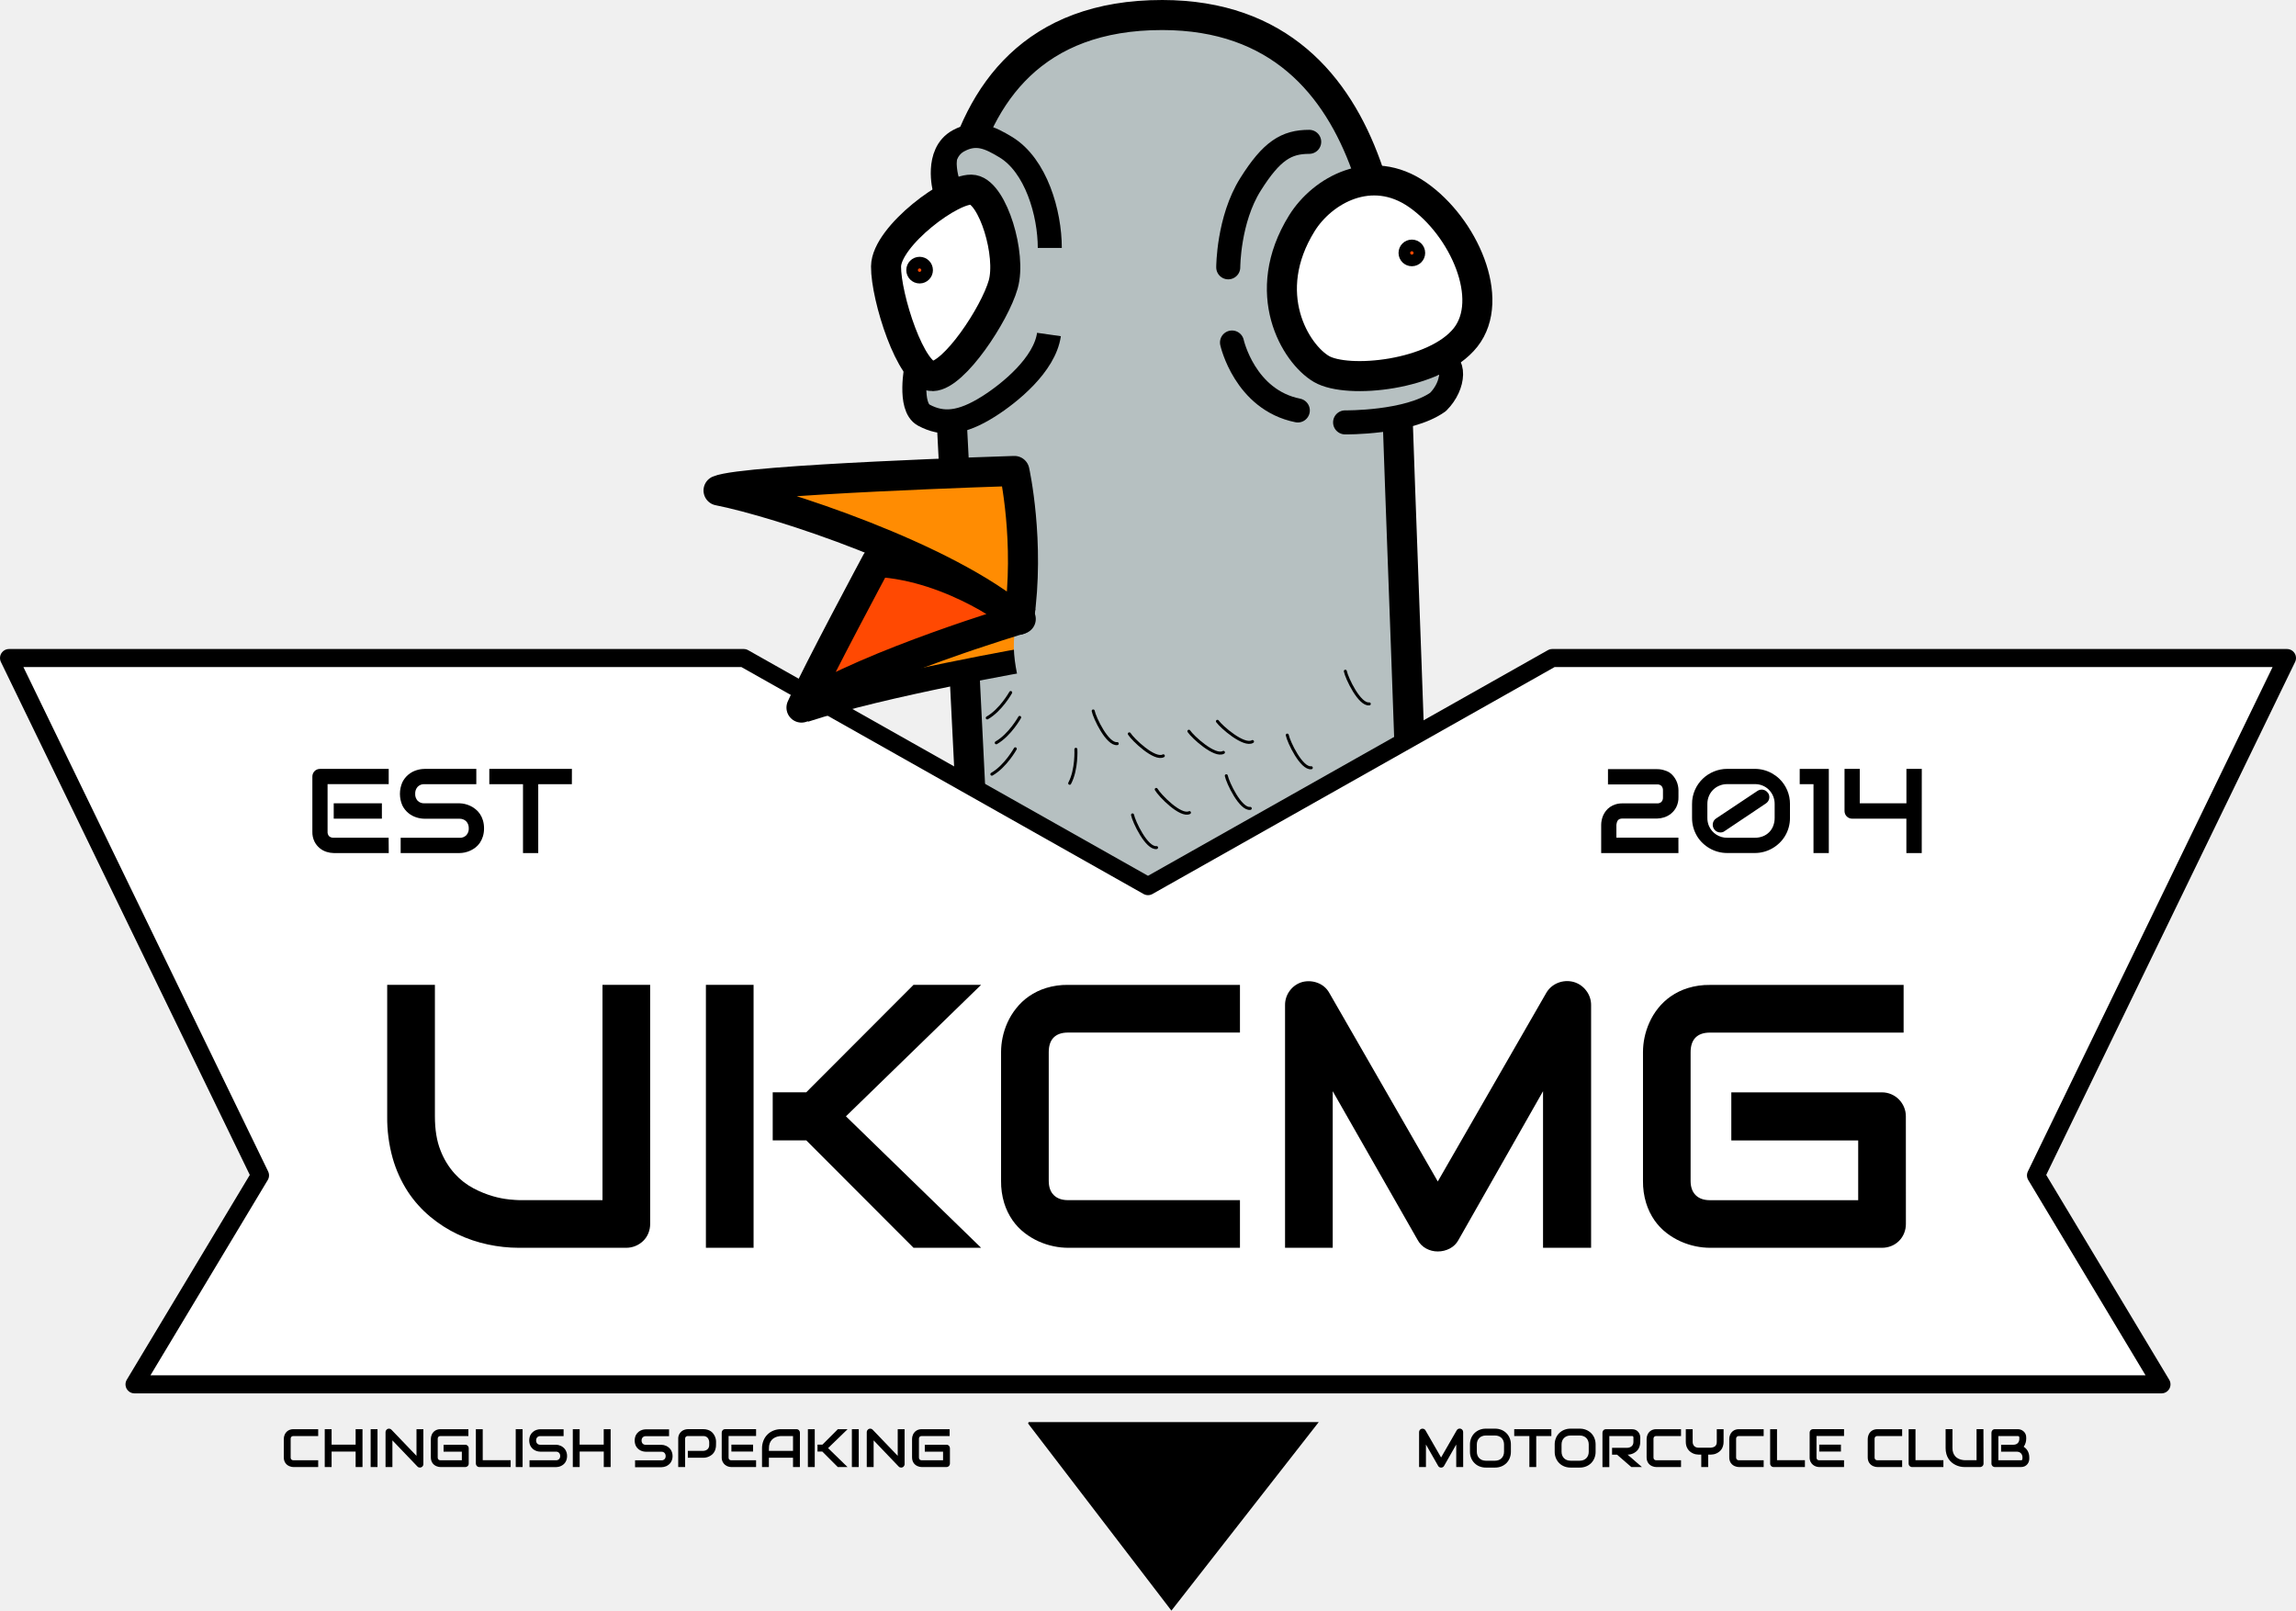
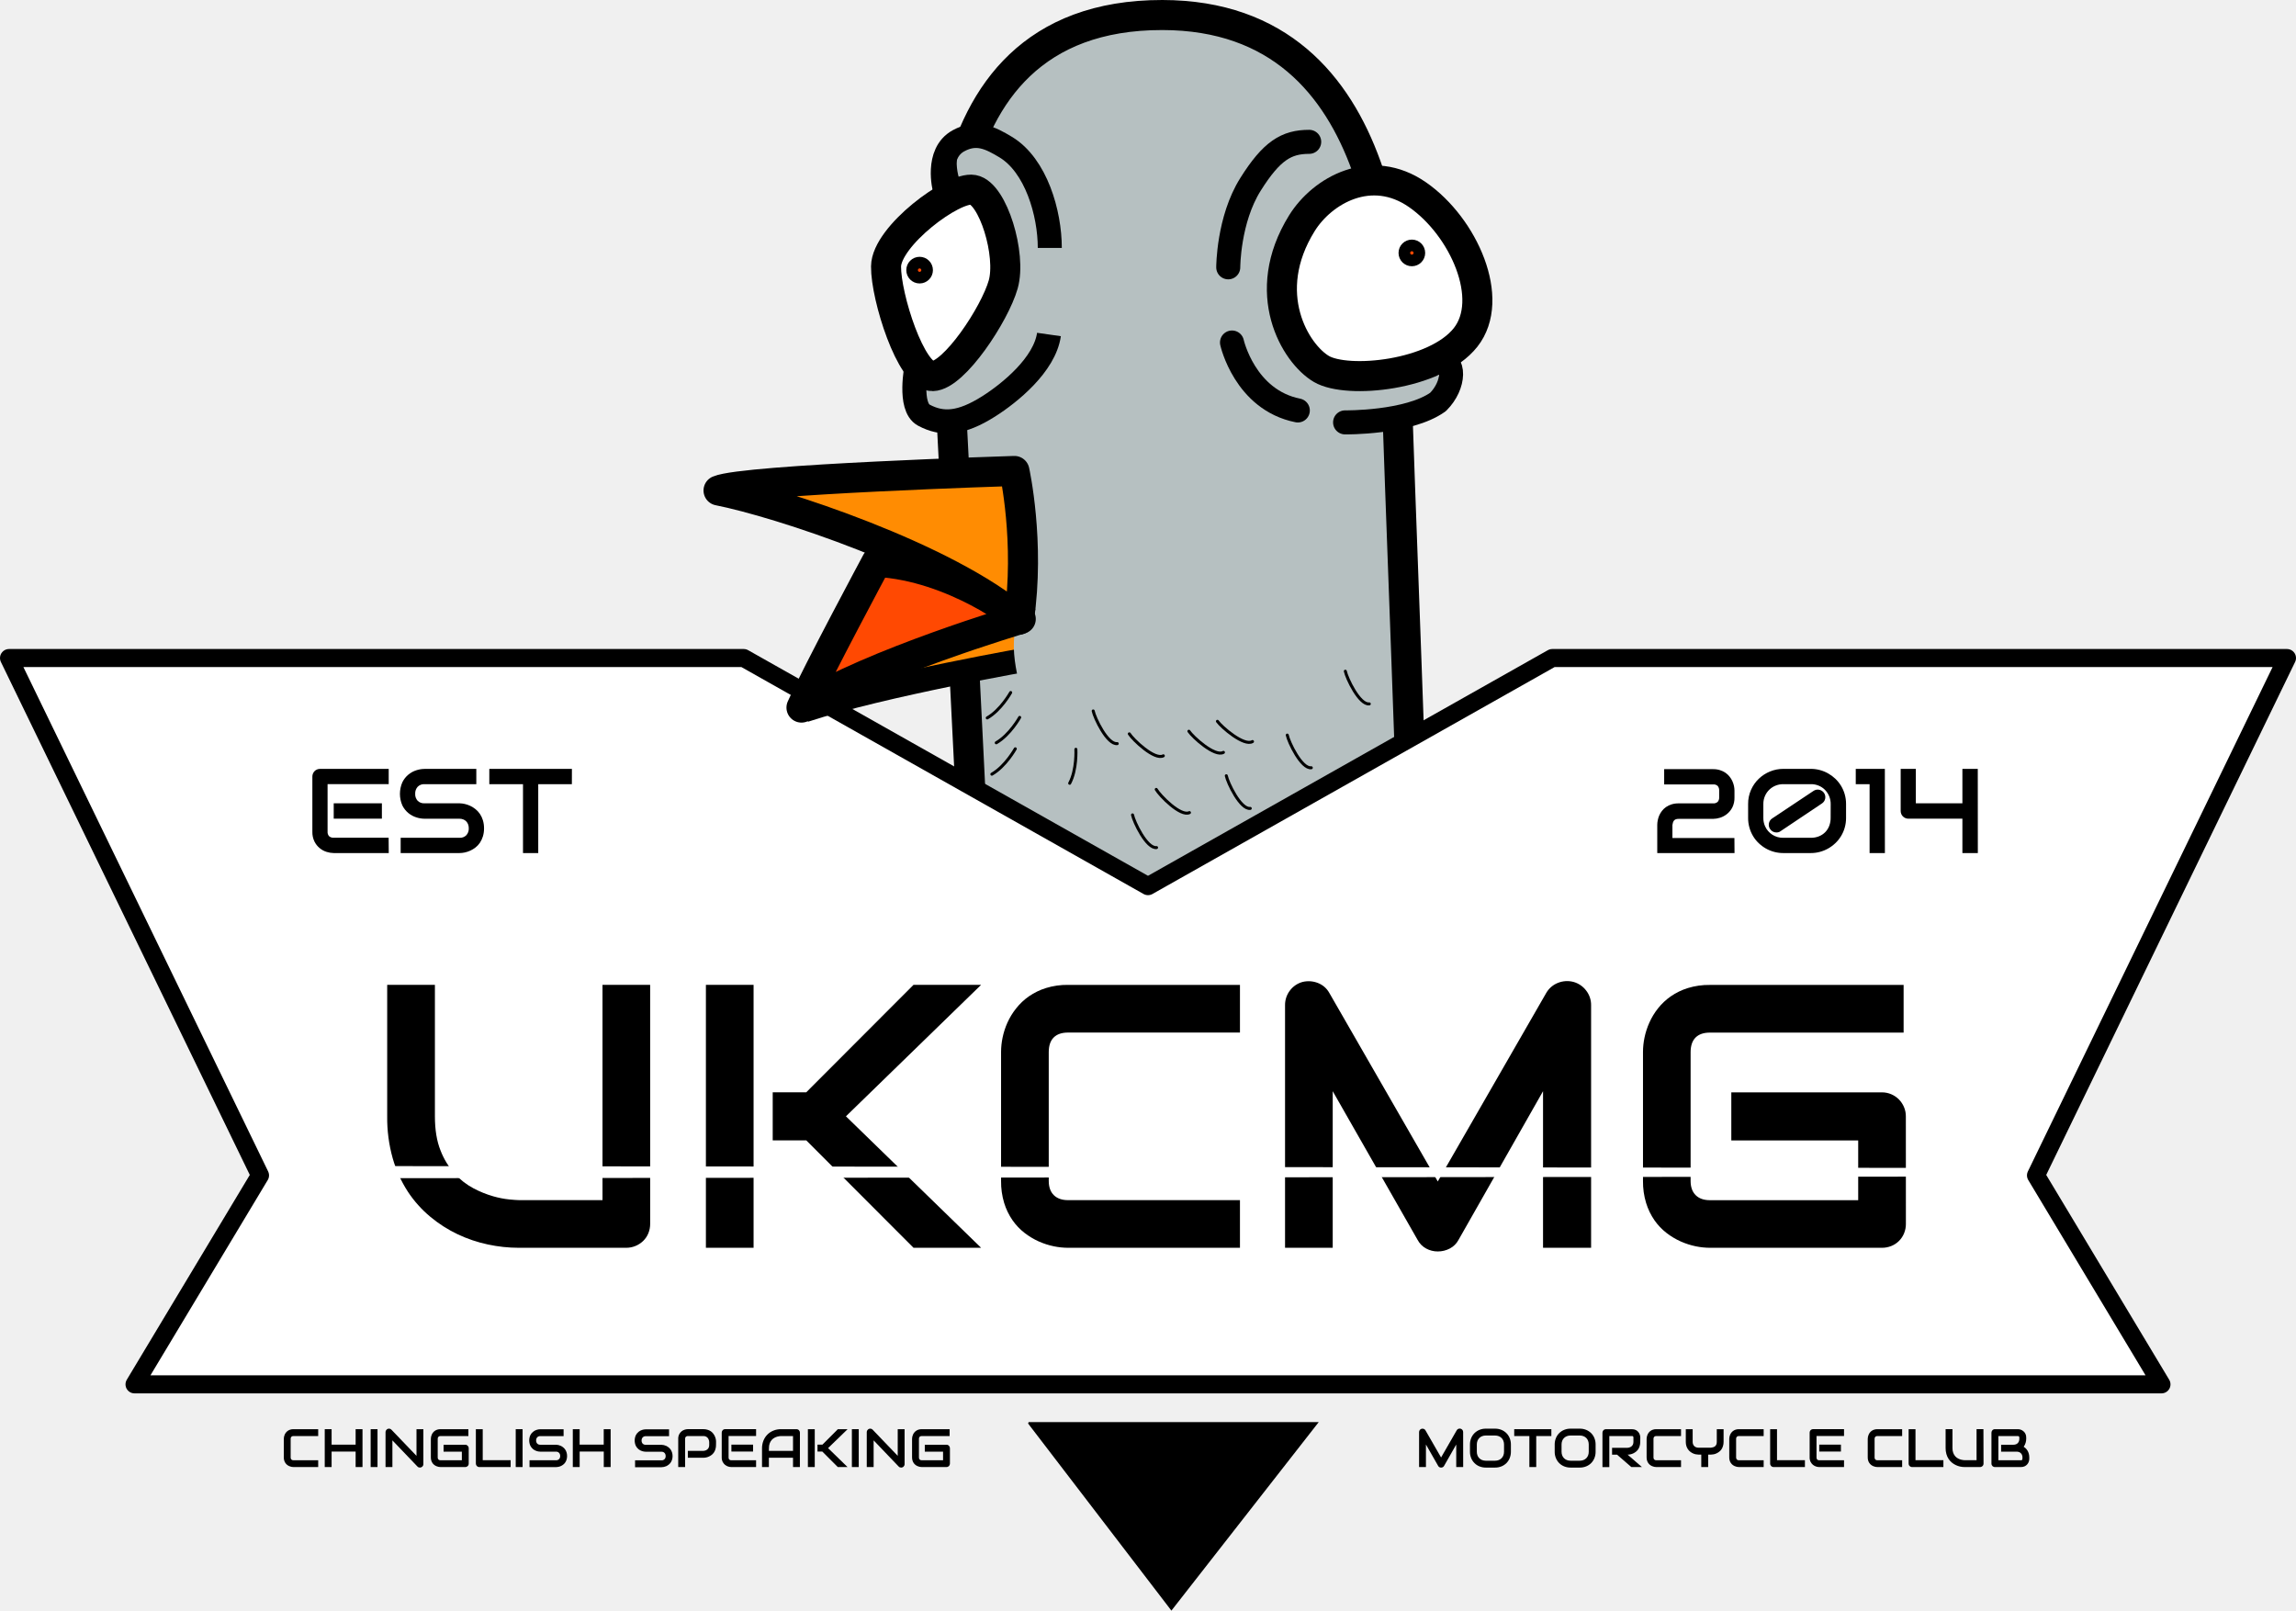
<svg xmlns="http://www.w3.org/2000/svg" viewBox="0 0 1528.67 1072.26">
  <defs>
-     <style>.a,.b,.d,.e,.f,.g,.h,.i,.j,.k,.l,.m{stroke:#000;}.a,.e,.h,.i,.k{stroke-miterlimit:10;}.a,.b,.c,.d,.e,.g,.h,.j,.k,.l,.m{fill-rule:evenodd;}.b,.c{fill:#b6c0c1;}.b,.d,.f,.g,.i,.j,.l,.m{stroke-linecap:round;}.b,.d,.f,.g,.j,.l,.m{stroke-linejoin:round;}.b,.d,.e,.l,.m{stroke-width:20px;}.d,.e,.j{fill:#fff;}.f,.l{fill:#ff4902;}.f{stroke-width:10px;}.g,.h,.i{fill:none;}.g,.h,.k{stroke-width:16px;}.i{stroke-width:2px;}.j{stroke-width:12px;}.k,.m{fill:#ff8c02;}</style>
+     <style>.a,.b,.d,.e,.f,.g,.h,.i,.j,.k,.l,.m{stroke:#000;}.a,.e,.h,.i,.k{stroke-miterlimit:10;}.a,.b,.c,.d,.e,.g,.h,.j,.k,.l,.m{fill-rule:evenodd;}.b,.c{fill:#b6c0c1;}.b,.d,.f,.g,.i,.j,.l,.m{stroke-linecap:round;}.b,.d,.f,.g,.j,.l,.m{stroke-linejoin:round;}.b,.d,.e,.l,.m{stroke-width:20px;}.d,.e,.j,.n{fill:#fff;}.f,.l{fill:#ff4902;}.f{stroke-width:10px;}.g,.h,.i{fill:none;}.g,.h,.k{stroke-width:16px;}.i{stroke-width:2px;}.j{stroke-width:12px;}.k,.m{fill:#ff8c02;}</style>
  </defs>
  <polyline class="a" points="684.8 947.26 876.98 947.26 779.92 1071.44 684.8 947.26" />
  <path d="M1015.29,1958.37H998.8a6.81,6.81,0,0,1-1.36-.15,7.33,7.33,0,0,1-1.44-.47,6.39,6.39,0,0,1-1.36-.82,5.11,5.11,0,0,1-1.15-1.21,5.76,5.76,0,0,1-.8-1.65,7,7,0,0,1-.3-2.12v-12.37a6.82,6.82,0,0,1,.15-1.37,7.29,7.29,0,0,1,.46-1.44,6.44,6.44,0,0,1,.83-1.36,5.82,5.82,0,0,1,1.22-1.15,6,6,0,0,1,1.64-.8,6.94,6.94,0,0,1,2.11-.3h16.49v4.57H998.8a1.86,1.86,0,0,0-1.37.48,1.91,1.91,0,0,0-.47,1.4V1952a1.83,1.83,0,0,0,.48,1.36,1.81,1.81,0,0,0,1.36.49h16.49Z" transform="translate(-803.44 -981.69)" />
  <path d="M1024.22,1943.46h16v-10.3h4.57v25.21h-4.57v-10.3h-16v10.3h-4.57v-25.21h4.57Z" transform="translate(-803.44 -981.69)" />
  <path d="M1054.79,1958.37h-4.57v-25.21h4.57Z" transform="translate(-803.44 -981.69)" />
  <path d="M1085.32,1956.42a2.31,2.31,0,0,1-.18.91,2.46,2.46,0,0,1-.49.73,2.35,2.35,0,0,1-1.63.66,2.37,2.37,0,0,1-.85-.16,1.92,1.92,0,0,1-.77-.51l-16.7-17.44v17.76h-4.57v-23.26a2.2,2.2,0,0,1,.4-1.27,2.47,2.47,0,0,1,1-.86,2.36,2.36,0,0,1,1.34-.13,2.16,2.16,0,0,1,1.17.64l16.7,17.42v-17.75h4.57Z" transform="translate(-803.44 -981.69)" />
  <path d="M1115.51,1956.06a2.32,2.32,0,0,1-.18.92,2.16,2.16,0,0,1-1.21,1.21,2.32,2.32,0,0,1-.92.18h-16.49a6.81,6.81,0,0,1-1.36-.15,7.33,7.33,0,0,1-1.44-.47,6.39,6.39,0,0,1-1.36-.82,5.11,5.11,0,0,1-1.15-1.21,5.76,5.76,0,0,1-.8-1.65,7,7,0,0,1-.3-2.12v-12.37a6.82,6.82,0,0,1,.15-1.37,7.29,7.29,0,0,1,.46-1.44,6.44,6.44,0,0,1,.83-1.36,5.82,5.82,0,0,1,1.22-1.15,6,6,0,0,1,1.64-.8,6.94,6.94,0,0,1,2.11-.3h18.58v4.57h-18.58a1.86,1.86,0,0,0-1.37.48,1.91,1.91,0,0,0-.47,1.4V1952a1.83,1.83,0,0,0,.48,1.36,1.81,1.81,0,0,0,1.36.49h14.23v-5.73h-12.17v-4.61h14.43a2.17,2.17,0,0,1,.92.19,2.31,2.31,0,0,1,.73.5,2.44,2.44,0,0,1,.48.73,2.16,2.16,0,0,1,.18.88Z" transform="translate(-803.44 -981.69)" />
  <path d="M1143.42,1958.37h-20.85a2.27,2.27,0,0,1-.91-.18,2.32,2.32,0,0,1-.73-.48,2.29,2.29,0,0,1-.49-.73,2.51,2.51,0,0,1-.17-.92v-22.9h4.57v20.64h18.58Z" transform="translate(-803.44 -981.69)" />
  <path d="M1151.38,1958.37h-4.57v-25.21h4.57Z" transform="translate(-803.44 -981.69)" />
  <path d="M1181,1951a8.29,8.29,0,0,1-.34,2.43,7.19,7.19,0,0,1-.91,1.91,5.92,5.92,0,0,1-1.32,1.41,7.74,7.74,0,0,1-3.21,1.49,7.42,7.42,0,0,1-1.57.18H1156v-4.57h17.63a2.68,2.68,0,0,0,2.05-.78,2.86,2.86,0,0,0,.73-2.07,3.57,3.57,0,0,0-.19-1.16,2.63,2.63,0,0,0-.56-.91,2.38,2.38,0,0,0-.88-.6,3,3,0,0,0-1.15-.21h-10.51a8.24,8.24,0,0,1-2.39-.4,7.13,7.13,0,0,1-2.38-1.27,7,7,0,0,1-1.83-2.31,8.64,8.64,0,0,1,0-6.95,7,7,0,0,1,4.21-3.58,7.92,7.92,0,0,1,2.39-.4h15.56v4.57h-15.56a2.62,2.62,0,0,0-2,.79,3,3,0,0,0-.73,2.09,2.89,2.89,0,0,0,.73,2.09,2.67,2.67,0,0,0,2,.76h10.55a8.13,8.13,0,0,1,1.56.2,8.64,8.64,0,0,1,1.64.57,8,8,0,0,1,1.56,1,6.55,6.55,0,0,1,1.31,1.41,7.09,7.09,0,0,1,.9,1.9A8,8,0,0,1,1181,1951Z" transform="translate(-803.44 -981.69)" />
  <path d="M1189.35,1943.46h16.05v-10.3H1210v25.21h-4.57v-10.3h-16.05v10.3h-4.57v-25.21h4.57Z" transform="translate(-803.44 -981.69)" />
  <path d="M1251.24,1951a8,8,0,0,1-.34,2.43,7.49,7.49,0,0,1-.9,1.91,6.35,6.35,0,0,1-1.32,1.41,8.88,8.88,0,0,1-1.57,1,8.29,8.29,0,0,1-1.64.54,7.49,7.49,0,0,1-1.57.18h-17.63v-4.57h17.63a2.65,2.65,0,0,0,2-.78,2.86,2.86,0,0,0,.73-2.07,3.32,3.32,0,0,0-.19-1.16,2.61,2.61,0,0,0-.55-.91,2.46,2.46,0,0,0-.88-.6,3.06,3.06,0,0,0-1.15-.21h-10.52a8.35,8.35,0,0,1-2.39-.4,7.22,7.22,0,0,1-2.38-1.27,7.1,7.1,0,0,1-1.83-2.31,8.64,8.64,0,0,1,0-6.95,7.17,7.17,0,0,1,1.83-2.3,7.07,7.07,0,0,1,2.38-1.28,8,8,0,0,1,2.39-.4h15.56v4.57h-15.56a2.63,2.63,0,0,0-2,.79,3,3,0,0,0-.73,2.09,2.94,2.94,0,0,0,.73,2.09,2.68,2.68,0,0,0,2,.76h10.55a8.33,8.33,0,0,1,1.57.2,8.88,8.88,0,0,1,1.64.57,8.23,8.23,0,0,1,1.55,1,6.31,6.31,0,0,1,1.31,1.41,6.82,6.82,0,0,1,.91,1.9A8.3,8.3,0,0,1,1251.24,1951Z" transform="translate(-803.44 -981.69)" />
  <path d="M1280.16,1943.71a9.22,9.22,0,0,1-.39,2.79,7.53,7.53,0,0,1-1,2.17,7.3,7.3,0,0,1-1.52,1.61,8.71,8.71,0,0,1-1.81,1.09,8.89,8.89,0,0,1-1.89.62,9.06,9.06,0,0,1-1.81.19h-10.33v-4.57h10.33a5.6,5.6,0,0,0,1.6-.36,3.92,3.92,0,0,0,1.22-.78,3.49,3.49,0,0,0,.79-1.19,4.11,4.11,0,0,0,.28-1.57v-2.08a6,6,0,0,0-.37-1.58,3.82,3.82,0,0,0-.76-1.23,3.53,3.53,0,0,0-1.17-.8,4.14,4.14,0,0,0-1.59-.29h-10.3a1.68,1.68,0,0,0-1.86,1.85v18.79H1255v-18.79a6.35,6.35,0,0,1,.64-3,6.13,6.13,0,0,1,1.6-2,6.42,6.42,0,0,1,2.08-1.1,7.15,7.15,0,0,1,2.08-.34h10.33a8.84,8.84,0,0,1,2.78.4,7.81,7.81,0,0,1,2.17,1,7.25,7.25,0,0,1,1.6,1.52,9.39,9.39,0,0,1,1.09,1.8,8.64,8.64,0,0,1,.63,1.9,9,9,0,0,1,.19,1.8Z" transform="translate(-803.44 -981.69)" />
  <path d="M1306.84,1958.37h-16.49a7.09,7.09,0,0,1-2.07-.34,6.05,6.05,0,0,1-2.08-1.1,6.2,6.2,0,0,1-1.6-2,6.4,6.4,0,0,1-.64-3v-16.49a2.43,2.43,0,0,1,.17-.89,2.33,2.33,0,0,1,.49-.74,2,2,0,0,1,.73-.49,2.27,2.27,0,0,1,.91-.18h20.58v4.57h-18.31V1952a1.66,1.66,0,0,0,1.86,1.85h16.45Zm-2-10.3h-14.44v-4.61h14.44Z" transform="translate(-803.44 -981.69)" />
  <path d="M1336,1958.37h-4.57v-6.19h-16.07v6.19h-4.57v-12.61a13.36,13.36,0,0,1,1-5.08,11.76,11.76,0,0,1,6.63-6.59,13.27,13.27,0,0,1,5-.93h10.31a2.25,2.25,0,0,1,.89.18,2.17,2.17,0,0,1,.74.49,2.33,2.33,0,0,1,.49.74,2.25,2.25,0,0,1,.18.89Zm-20.64-10.76h16.07v-9.88h-8l-.88.06a9.39,9.39,0,0,0-1.57.31,9.68,9.68,0,0,0-1.87.76,6.44,6.44,0,0,0-1.81,1.4,7.17,7.17,0,0,0-1.36,2.24,8.79,8.79,0,0,0-.54,3.26Z" transform="translate(-803.44 -981.69)" />
  <path d="M1345.9,1958.37h-4.57v-25.21h4.57Zm21.82,0h-6.49l-10.28-10.3h-3.22v-4.61H1351l10.28-10.3h6.49l-13,12.6Z" transform="translate(-803.44 -981.69)" />
  <path d="M1375.19,1958.37h-4.57v-25.21h4.57Z" transform="translate(-803.44 -981.69)" />
  <path d="M1405.72,1956.42a2.31,2.31,0,0,1-.18.91,2.49,2.49,0,0,1-.5.73,2.06,2.06,0,0,1-.73.48,2.25,2.25,0,0,1-.89.18,2.42,2.42,0,0,1-.86-.16,1.89,1.89,0,0,1-.76-.51l-16.7-17.44v17.76h-4.57v-23.26a2.13,2.13,0,0,1,.4-1.27,2.47,2.47,0,0,1,1-.86,2.33,2.33,0,0,1,1.33-.13,2.18,2.18,0,0,1,1.18.64l16.7,17.42v-17.75h4.57Z" transform="translate(-803.44 -981.69)" />
  <path d="M1435.9,1956.06a2.51,2.51,0,0,1-.17.92,2.29,2.29,0,0,1-.49.73,2.32,2.32,0,0,1-.73.48,2.27,2.27,0,0,1-.91.18h-16.49a6.73,6.73,0,0,1-1.36-.15,6.92,6.92,0,0,1-1.44-.47,6.46,6.46,0,0,1-1.37-.82,5.54,5.54,0,0,1-1.15-1.21,6,6,0,0,1-.8-1.65,7,7,0,0,1-.3-2.12v-12.37a6.82,6.82,0,0,1,.15-1.37,7.33,7.33,0,0,1,.47-1.44,6.44,6.44,0,0,1,.83-1.36,5.58,5.58,0,0,1,1.22-1.15,5.82,5.82,0,0,1,1.64-.8,6.89,6.89,0,0,1,2.11-.3h18.58v4.57h-18.58a1.84,1.84,0,0,0-1.37.48,1.87,1.87,0,0,0-.47,1.4V1952a1.83,1.83,0,0,0,.48,1.36,1.8,1.8,0,0,0,1.36.49h14.22v-5.73h-12.16v-4.61h14.43a2.12,2.12,0,0,1,.91.19,2.21,2.21,0,0,1,.73.5,2.29,2.29,0,0,1,.49.73,2.34,2.34,0,0,1,.17.88Z" transform="translate(-803.44 -981.69)" />
  <path d="M1777.62,1958.37H1773v-15l-8.11,14.25a2,2,0,0,1-.83.83,2.54,2.54,0,0,1-1.15.28,2.41,2.41,0,0,1-1.12-.28,2,2,0,0,1-.82-.83l-8.14-14.25v15h-4.57v-23.26a2.25,2.25,0,0,1,.47-1.4,2.21,2.21,0,0,1,1.22-.83,2.32,2.32,0,0,1,.74-.06,2.16,2.16,0,0,1,.71.16,2.19,2.19,0,0,1,.63.36,2.25,2.25,0,0,1,.47.58l10.41,18.08,10.4-18.08a2.17,2.17,0,0,1,1.12-1,2.34,2.34,0,0,1,1.48-.09,2.31,2.31,0,0,1,1.69,2.23Z" transform="translate(-803.44 -981.69)" />
  <path d="M1809.39,1948.17a11,11,0,0,1-.8,4.24,9.83,9.83,0,0,1-5.52,5.53,11.09,11.09,0,0,1-4.2.78h-6.18a11.06,11.06,0,0,1-4.2-.78,9.79,9.79,0,0,1-3.34-2.19,10.09,10.09,0,0,1-2.21-3.34,11,11,0,0,1-.8-4.24v-4.81a11,11,0,0,1,.8-4.23,9.89,9.89,0,0,1,2.21-3.34,10.09,10.09,0,0,1,3.34-2.19,10.87,10.87,0,0,1,4.2-.79h6.18a10.91,10.91,0,0,1,4.2.79,10.26,10.26,0,0,1,3.33,2.19,9.84,9.84,0,0,1,2.19,3.34,11,11,0,0,1,.8,4.23Zm-4.57-4.81a6.65,6.65,0,0,0-.44-2.46,5.34,5.34,0,0,0-1.21-1.88,5.48,5.48,0,0,0-1.88-1.21,6.51,6.51,0,0,0-2.42-.43h-6.18a6.58,6.58,0,0,0-2.44.43,5.62,5.62,0,0,0-1.89,1.21,5.36,5.36,0,0,0-1.22,1.88,6.65,6.65,0,0,0-.43,2.46v4.81a6.6,6.6,0,0,0,.43,2.45,5.27,5.27,0,0,0,1.22,1.88,5.5,5.5,0,0,0,1.89,1.22,6.79,6.79,0,0,0,2.44.43h6.15a6.74,6.74,0,0,0,2.43-.43,5.31,5.31,0,0,0,1.89-1.22,5.14,5.14,0,0,0,1.22-1.88,6.6,6.6,0,0,0,.44-2.45Z" transform="translate(-803.44 -981.69)" />
  <path d="M1836.33,1937.73h-10.07v20.64h-4.57v-20.64H1811.6v-4.57h24.73Z" transform="translate(-803.44 -981.69)" />
  <path d="M1865.79,1948.17a11,11,0,0,1-.79,4.24,10,10,0,0,1-2.19,3.34,9.89,9.89,0,0,1-3.34,2.19,11,11,0,0,1-4.19.78h-6.19a11.13,11.13,0,0,1-4.2-.78,9.89,9.89,0,0,1-3.34-2.19,10.22,10.22,0,0,1-2.2-3.34,10.86,10.86,0,0,1-.8-4.24v-4.81a10.84,10.84,0,0,1,.8-4.23,10,10,0,0,1,2.2-3.34,10.2,10.2,0,0,1,3.34-2.19,10.94,10.94,0,0,1,4.2-.79h6.19a10.86,10.86,0,0,1,4.19.79,10.2,10.2,0,0,1,3.34,2.19,9.84,9.84,0,0,1,2.19,3.34,11,11,0,0,1,.79,4.23Zm-4.57-4.81a6.65,6.65,0,0,0-.43-2.46,5.34,5.34,0,0,0-1.21-1.88,5.48,5.48,0,0,0-1.88-1.21,6.51,6.51,0,0,0-2.42-.43h-6.19a6.53,6.53,0,0,0-2.43.43,5.62,5.62,0,0,0-1.89,1.21,5.36,5.36,0,0,0-1.22,1.88,6.65,6.65,0,0,0-.43,2.46v4.81a6.6,6.6,0,0,0,.43,2.45,5.27,5.27,0,0,0,1.22,1.88,5.5,5.5,0,0,0,1.89,1.22,6.74,6.74,0,0,0,2.43.43h6.16a6.74,6.74,0,0,0,2.43-.43,5.5,5.5,0,0,0,1.89-1.22,5.14,5.14,0,0,0,1.22-1.88,6.6,6.6,0,0,0,.43-2.45Z" transform="translate(-803.44 -981.69)" />
  <path d="M1895.5,1941.63a9.24,9.24,0,0,1-.39,2.8,7.66,7.66,0,0,1-1,2.17,7.53,7.53,0,0,1-1.52,1.61,10,10,0,0,1-1.8,1.1,9.16,9.16,0,0,1-1.9.62,9,9,0,0,1-1.8.19l9.54,8.25h-7.07l-9.52-8.25h-3.29v-4.57h10.34a4.94,4.94,0,0,0,1.57-.36,3.91,3.91,0,0,0,1.23-.78,3.29,3.29,0,0,0,.8-1.19,4.14,4.14,0,0,0,.28-1.59v-2.88a1.33,1.33,0,0,0-.1-.59.73.73,0,0,0-.24-.3.76.76,0,0,0-.32-.11l-.31,0h-15.08v20.64h-4.57v-22.91a2.25,2.25,0,0,1,.18-.89,2.3,2.3,0,0,1,.48-.74,2.13,2.13,0,0,1,.73-.49,2.31,2.31,0,0,1,.91-.18H1890a5.54,5.54,0,0,1,2.59.55,5.3,5.3,0,0,1,2.66,3.19,6.48,6.48,0,0,1,.29,1.81Z" transform="translate(-803.44 -981.69)" />
  <path d="M1922.66,1958.37h-16.49a6.73,6.73,0,0,1-1.36-.15,6.92,6.92,0,0,1-1.44-.47,6.46,6.46,0,0,1-1.37-.82,5.54,5.54,0,0,1-1.15-1.21,6,6,0,0,1-.8-1.65,7,7,0,0,1-.3-2.12v-12.37a6.82,6.82,0,0,1,.15-1.37,7.33,7.33,0,0,1,.47-1.44,6.44,6.44,0,0,1,.83-1.36,5.58,5.58,0,0,1,1.22-1.15,5.82,5.82,0,0,1,1.64-.8,6.89,6.89,0,0,1,2.11-.3h16.49v4.57h-16.49a1.84,1.84,0,0,0-1.37.48,1.87,1.87,0,0,0-.47,1.4V1952a1.83,1.83,0,0,0,.48,1.36,1.8,1.8,0,0,0,1.36.49h16.49Z" transform="translate(-803.44 -981.69)" />
  <path d="M1951,1941.6a9.21,9.21,0,0,1-.4,2.79,7.81,7.81,0,0,1-1,2.17,6.87,6.87,0,0,1-1.52,1.61,9.45,9.45,0,0,1-1.8,1.1,7.89,7.89,0,0,1-1.89.62,9.09,9.09,0,0,1-1.8.2h-1.85v8.28h-4.6v-8.28h-1.83a9.09,9.09,0,0,1-1.8-.2,8.11,8.11,0,0,1-1.9-.62,8.87,8.87,0,0,1-1.8-1.1,7.08,7.08,0,0,1-1.52-1.61,8,8,0,0,1-1.06-2.18,9.2,9.2,0,0,1-.39-2.78v-8.44h4.57v8.44a4.32,4.32,0,0,0,.28,1.61,3.62,3.62,0,0,0,.79,1.22,3.36,3.36,0,0,0,1.24.78,4.68,4.68,0,0,0,1.63.27h8.24c.43-.07.88-.16,1.34-.27a3.51,3.51,0,0,0,1.24-.57,3.11,3.11,0,0,0,.94-1.13,4.31,4.31,0,0,0,.36-1.91v-8.44H1951Z" transform="translate(-803.44 -981.69)" />
  <path d="M1977.68,1958.37h-16.49a6.73,6.73,0,0,1-1.36-.15,6.92,6.92,0,0,1-1.44-.47,6.46,6.46,0,0,1-1.37-.82,5.54,5.54,0,0,1-1.15-1.21,6,6,0,0,1-.8-1.65,7,7,0,0,1-.3-2.12v-12.37a6.82,6.82,0,0,1,.15-1.37,7.33,7.33,0,0,1,.47-1.44,6.44,6.44,0,0,1,.83-1.36,5.58,5.58,0,0,1,1.22-1.15,5.82,5.82,0,0,1,1.64-.8,6.89,6.89,0,0,1,2.11-.3h16.49v4.57h-16.49a1.84,1.84,0,0,0-1.37.48,1.87,1.87,0,0,0-.48,1.4V1952a1.84,1.84,0,0,0,.49,1.36,1.8,1.8,0,0,0,1.36.49h16.49Z" transform="translate(-803.44 -981.69)" />
  <path d="M2005.15,1958.37h-20.84a2.32,2.32,0,0,1-.92-.18,2.16,2.16,0,0,1-1.21-1.21,2.32,2.32,0,0,1-.18-.92v-22.9h4.57v20.64h18.58Z" transform="translate(-803.44 -981.69)" />
  <path d="M2031.19,1958.37H2014.7a7.15,7.15,0,0,1-2.08-.34,6.05,6.05,0,0,1-2.08-1.1,6.2,6.2,0,0,1-1.6-2,6.4,6.4,0,0,1-.64-3v-16.49a2.25,2.25,0,0,1,.18-.89,2.15,2.15,0,0,1,.48-.74,2,2,0,0,1,.73-.49,2.27,2.27,0,0,1,.91-.18h20.59v4.57h-18.32V1952a1.66,1.66,0,0,0,1.86,1.85h16.46Zm-2.06-10.3H2014.7v-4.61h14.43Z" transform="translate(-803.44 -981.69)" />
  <path d="M2069.88,1958.37h-16.49a6.73,6.73,0,0,1-1.36-.15,7.21,7.21,0,0,1-1.45-.47,6.65,6.65,0,0,1-1.36-.82,5.31,5.31,0,0,1-1.15-1.21,6,6,0,0,1-.8-1.65,7,7,0,0,1-.3-2.12v-12.37a6.82,6.82,0,0,1,.15-1.37,7.33,7.33,0,0,1,.47-1.44,6.39,6.39,0,0,1,.82-1.36,5.82,5.82,0,0,1,1.22-1.15,6,6,0,0,1,1.65-.8,6.85,6.85,0,0,1,2.11-.3h16.49v4.57h-16.49a1.83,1.83,0,0,0-1.37.48,1.87,1.87,0,0,0-.48,1.4V1952a1.7,1.7,0,0,0,1.85,1.85h16.49Z" transform="translate(-803.44 -981.69)" />
  <path d="M2097.35,1958.37H2076.5a2.27,2.27,0,0,1-.91-.18,2.32,2.32,0,0,1-.73-.48,2.11,2.11,0,0,1-.48-.73,2.32,2.32,0,0,1-.18-.92v-22.9h4.57v20.64h18.58Z" transform="translate(-803.44 -981.69)" />
  <path d="M2124.07,1956.06a2.32,2.32,0,0,1-.18.92,2.13,2.13,0,0,1-.49.73,2.48,2.48,0,0,1-.74.48,2.25,2.25,0,0,1-.89.18h-10.3a14.34,14.34,0,0,1-3-.32,13.65,13.65,0,0,1-2.89-1,12.46,12.46,0,0,1-2.63-1.68,11.13,11.13,0,0,1-2.15-2.42,11.57,11.57,0,0,1-1.45-3.2,14.33,14.33,0,0,1-.53-4v-12.6h4.57v12.6a8.74,8.74,0,0,0,.54,3.27,7.36,7.36,0,0,0,1.36,2.24,6.79,6.79,0,0,0,1.81,1.4,10.36,10.36,0,0,0,1.87.76,10.77,10.77,0,0,0,1.57.31l.89.06h8v-20.64h4.57Z" transform="translate(-803.44 -981.69)" />
  <path d="M2154.53,1952.83a6.08,6.08,0,0,1-.29,1.81,5.16,5.16,0,0,1-.95,1.79,5.36,5.36,0,0,1-1.71,1.38,5.5,5.5,0,0,1-2.58.56h-17.35a2.32,2.32,0,0,1-.92-.18,2.16,2.16,0,0,1-1.21-1.21,2.32,2.32,0,0,1-.18-.92v-20.6a2.25,2.25,0,0,1,.18-.89,2.48,2.48,0,0,1,.48-.74,2.13,2.13,0,0,1,.73-.49,2.32,2.32,0,0,1,.92-.18h15.29a6.16,6.16,0,0,1,1.81.3,5.61,5.61,0,0,1,1.8,1,5.25,5.25,0,0,1,1.39,1.71,5.5,5.5,0,0,1,.55,2.58v.87a9.48,9.48,0,0,1-.4,2.61,8.55,8.55,0,0,1-1.3,2.64,8.65,8.65,0,0,1,1.45,1.14,7.64,7.64,0,0,1,1.18,1.55,8.29,8.29,0,0,1,.81,2,9.32,9.32,0,0,1,.3,2.44ZM2150,1952a4.32,4.32,0,0,0-.28-1.61,3.62,3.62,0,0,0-.79-1.22,3.4,3.4,0,0,0-1.23-.78,4.59,4.59,0,0,0-1.62-.27h-10.3v-4.61H2144a4.57,4.57,0,0,0,1.61-.27,3.4,3.4,0,0,0,1.23-.78,3.57,3.57,0,0,0,.79-1.23,4.47,4.47,0,0,0,.27-1.6v-.87a.86.86,0,0,0-.95-1h-13v16.07H2149l.29,0a.68.68,0,0,0,.32-.11.67.67,0,0,0,.25-.29,1.39,1.39,0,0,0,.1-.59Z" transform="translate(-803.44 -981.69)" />
  <path class="b" d="M1577.31,991.69c-171.88-.17-143.53,209.92-141,255s21.91,434.27,22,446,29.36,41.72,43,40,18.64-45.22,29-46,34.17,33,48,31,18-36.48,32-39,14,32.85,32,32,17.38-52.19,30-53,45,41.74,54,39c1.85-.56,21.54-13.66,21-41-2.17-110.2-13-372.45-14-419C1732.13,1178.07,1732.65,991.84,1577.31,991.69Z" transform="translate(-803.44 -981.69)" />
  <path class="c" d="M1697.36,1257.38s43.83,7.07,63.63-7.07c11.31-11.31,1.41-21.2-9.9-21.2s-22.62,2.82-41,1.41-12.73,26.86-12.73,26.86" transform="translate(-803.44 -981.69)" />
  <path class="c" d="M1443.59,1105.44s-9.43-23.07,4.2-27.26,15.73,7.34,15.73,7.34,4.42,13-1.36,17.91S1443.59,1105.44,1443.59,1105.44Z" transform="translate(-803.44 -981.69)" />
  <path class="c" d="M1420.28,1256.93s-15.59-23.07,6.92-27.26,26,7.34,26,7.34,7.31,13-2.23,17.91C1441.15,1259.94,1420.28,1256.93,1420.28,1256.93Z" transform="translate(-803.44 -981.69)" />
  <path class="d" d="M1670.22,1130.32c13.68-22,46.18-40.4,77-19s52.08,69.58,32,95-78.67,31.18-96,21S1641.37,1176.82,1670.22,1130.32Z" transform="translate(-803.44 -981.69)" />
  <path class="e" d="M1451.37,1108.08c-13.19-2.43-57.8,30.81-58,51s16.65,73.34,31,73,41.37-41.19,47-61S1464.56,1110.51,1451.37,1108.08Z" transform="translate(-803.44 -981.69)" />
  <circle class="f" cx="612.27" cy="179.84" r="3.87" />
  <circle class="f" cx="940.01" cy="168.38" r="3.87" />
  <path class="g" d="M1675.1,1076.12c-15.18,0-25,5.92-39.08,28.3-14.82,23.58-14.82,55.24-14.82,55.24" transform="translate(-803.44 -981.69)" />
  <path class="g" d="M1623.7,1209.71s8.48,38.17,43.82,45.24" transform="translate(-803.44 -981.69)" />
  <path class="g" d="M1699,1262.89s42.08.54,61.88-13.6c11.31-11.31,11.7-28.11.39-28.11" transform="translate(-803.44 -981.69)" />
  <path class="h" d="M1432.39,1107.43s-6.22-23.55,9.18-32c12.1-6.61,21.15-2,31.46,4.19,20.24,12.21,29.36,44,29.36,67.11" transform="translate(-803.44 -981.69)" />
  <path class="h" d="M1413.68,1225.46s-5.51,27,4.79,32.58c12.46,6.71,24.92,5.75,43.13-5.75,14.15-8.94,37.37-27.79,40.24-47.91" transform="translate(-803.44 -981.69)" />
  <path class="i" d="M1557.47,1524.21c.87,4.48,9.43,22.61,16,21.74" transform="translate(-803.44 -981.69)" />
  <path class="i" d="M1573.26,1507.23c2.27,4,16.22,18.37,22.11,15.45" transform="translate(-803.44 -981.69)" />
  <path class="i" d="M1595,1468.5c2.51,3.82,17.3,17.35,23,14.07" transform="translate(-803.44 -981.69)" />
  <path class="i" d="M1531.29,1455c.87,4.48,9.43,22.61,16,21.74" transform="translate(-803.44 -981.69)" />
  <path class="i" d="M1555.33,1470.24c2.41,3.88,16.88,17.76,22.65,14.62" transform="translate(-803.44 -981.69)" />
  <path class="i" d="M1619.91,1498.14c.87,4.48,9.43,22.61,15.95,21.74" transform="translate(-803.44 -981.69)" />
  <path class="i" d="M1660.5,1471.08c.87,4.48,9.43,22.61,16,21.74" transform="translate(-803.44 -981.69)" />
  <path class="i" d="M1699.16,1428.55c.87,4.49,9.42,22.62,15.94,21.75" transform="translate(-803.44 -981.69)" />
  <path class="i" d="M1614,1461.89c2.6,3.76,17.74,16.9,23.35,13.48" transform="translate(-803.44 -981.69)" />
  <path class="i" d="M1479.42,1480.2s-6.5,11.7-15.6,16.9" transform="translate(-803.44 -981.69)" />
  <path class="i" d="M1519.75,1480.53s.78,13.37-4.12,22.63" transform="translate(-803.44 -981.69)" />
  <path class="i" d="M1476.35,1442.73s-6.5,11.7-15.6,16.9" transform="translate(-803.44 -981.69)" />
  <path class="i" d="M1482.34,1459.29s-6.5,11.7-15.6,16.9" transform="translate(-803.44 -981.69)" />
  <polygon class="j" points="764.34 921.63 1439.11 921.63 1355.55 782.5 1522.67 438.08 1033.5 438.08 764.34 589.95 495.17 438.08 6 438.08 173.13 782.5 89.56 921.63 764.34 921.63" />
  <path class="k" d="M1491.11,1420.06s-99.73,17.26-152.22,34.52c100.28-54.65,143-80.55,143-80.55Z" transform="translate(-803.44 -981.69)" />
  <path class="c" d="M1482.9,1439.49s-13.25-42.64,5.89-50.39,22.08,13.56,22.08,13.56,6.21,24.09-1.9,33.12C1500.65,1445.06,1482.9,1439.49,1482.9,1439.49Z" transform="translate(-803.44 -981.69)" />
  <path class="l" d="M1387.06,1355.76s-39,72.65-50,97c46.4-29.47,146-59,146-59S1439,1358.52,1387.06,1355.76Z" transform="translate(-803.44 -981.69)" />
  <path class="m" d="M1478.84,1295.23s-179.86,5.61-197,13c39.92,7.85,151.29,44.32,200,86C1489.36,1342.46,1478.84,1295.23,1478.84,1295.23Z" transform="translate(-803.44 -981.69)" />
  <path d="M1062.27,1549.61h-36.64a16.45,16.45,0,0,1-4.61-.74,13.51,13.51,0,0,1-8.18-6.86,14.19,14.19,0,0,1-1.43-6.66v-36.64a5.12,5.12,0,0,1,.39-2,5,5,0,0,1,1.08-1.64,4.7,4.7,0,0,1,1.62-1.1,5.21,5.21,0,0,1,2-.39h45.74v10.16h-40.7v31.6a4.15,4.15,0,0,0,1,3.05,4.21,4.21,0,0,0,3.09,1h36.56Zm-4.57-22.89h-32.07v-10.24h32.07Z" transform="translate(-803.44 -981.69)" />
  <path d="M1125.71,1533.12a17.77,17.77,0,0,1-.76,5.41,16.31,16.31,0,0,1-2,4.24,13.7,13.7,0,0,1-2.93,3.13,17.63,17.63,0,0,1-7.13,3.32,17.12,17.12,0,0,1-3.5.39H1070.2v-10.16h39.18a5.94,5.94,0,0,0,4.55-1.72,6.43,6.43,0,0,0,1.62-4.61,7.43,7.43,0,0,0-.43-2.58,5.82,5.82,0,0,0-1.23-2,5.35,5.35,0,0,0-2-1.32,6.6,6.6,0,0,0-2.56-.47H1086a18.29,18.29,0,0,1-5.31-.88,16,16,0,0,1-5.29-2.83,15.52,15.52,0,0,1-4.07-5.12,19.23,19.23,0,0,1,0-15.45,15.6,15.6,0,0,1,9.36-8,18,18,0,0,1,5.31-.88h34.57v10.16H1086a5.8,5.8,0,0,0-4.51,1.76,6.58,6.58,0,0,0-1.62,4.64,6.42,6.42,0,0,0,1.62,4.63,5.9,5.9,0,0,0,4.51,1.7h23.44a18.67,18.67,0,0,1,3.48.45,18,18,0,0,1,3.65,1.27,17.48,17.48,0,0,1,3.45,2.17,14.62,14.62,0,0,1,2.92,3.14,15.85,15.85,0,0,1,2,4.22A18.29,18.29,0,0,1,1125.71,1533.12Z" transform="translate(-803.44 -981.69)" />
  <path d="M1184.19,1503.75H1161.8v45.86h-10.15v-45.86h-22.43v-10.16h55Z" transform="translate(-803.44 -981.69)" />
-   <path d="M1920.94,1549.61H1869.5v-18.79a15.45,15.45,0,0,1,.33-3.07,15.84,15.84,0,0,1,1-3.22,14.9,14.9,0,0,1,1.82-3,12.63,12.63,0,0,1,2.69-2.56,13.52,13.52,0,0,1,3.66-1.77,15.07,15.07,0,0,1,4.68-.67h22.89a4.08,4.08,0,0,0,3.07-1,4.22,4.22,0,0,0,1-3v-4.49a4.35,4.35,0,0,0-1-3.13,4,4,0,0,0-3-1h-32.61v-10.16h32.61a15,15,0,0,1,4.65.67A13.32,13.32,0,0,1,1915,1496a12.78,12.78,0,0,1,2.72,2.56,15.2,15.2,0,0,1,1.85,3,14.3,14.3,0,0,1,1.06,3.2,15.23,15.23,0,0,1,.33,3v4.57a14.19,14.19,0,0,1-1.43,6.66,13.54,13.54,0,0,1-3.57,4.41,14,14,0,0,1-4.63,2.47,16.08,16.08,0,0,1-4.63.76h-23a4.64,4.64,0,0,0-2,.35,2.84,2.84,0,0,0-1.15.94,4.2,4.2,0,0,0-.61,1.32c-.13.5-.23,1-.31,1.49v8.63h41.29Z" transform="translate(-803.44 -981.69)" />
-   <path d="M1995.2,1526.17a23.31,23.31,0,0,1-.88,6.5,23,23,0,0,1-2.48,5.69,22.66,22.66,0,0,1-3.79,4.68,23.93,23.93,0,0,1-4.79,3.54,23.36,23.36,0,0,1-11.5,3h-18.32a23.36,23.36,0,0,1-11.54-3,24.21,24.21,0,0,1-4.79-3.54,22.25,22.25,0,0,1-3.77-4.68,23.4,23.4,0,0,1-3.34-12.19V1517a22.72,22.72,0,0,1,1.94-9.45,23.45,23.45,0,0,1,5.17-7.41,23.78,23.78,0,0,1,7.48-4.84,23.11,23.11,0,0,1,8.85-1.74h18.32a23.36,23.36,0,0,1,11.5,3,24.27,24.27,0,0,1,4.79,3.53,23.06,23.06,0,0,1,7.15,16.88ZM1985,1517a13.24,13.24,0,0,0-4-9.69,12.54,12.54,0,0,0-4.2-2.69,12.85,12.85,0,0,0-5-.9h-18.32a13.12,13.12,0,0,0-4.94.88,12.77,12.77,0,0,0-7.23,6.87,13.42,13.42,0,0,0-1.11,5.53v9.14a13.42,13.42,0,0,0,1.09,5.51,13.06,13.06,0,0,0,12.19,7.77h18.32a14.38,14.38,0,0,0,5.45-1,12.31,12.31,0,0,0,4.16-2.76,12.14,12.14,0,0,0,2.66-4.2,14.81,14.81,0,0,0,.93-5.33Zm-4.41-7.42a4.93,4.93,0,0,1,0,5.6,5.14,5.14,0,0,1-1.47,1.43L1951.68,1535a4,4,0,0,1-1.36.7,5.46,5.46,0,0,1-1.45.2,5.11,5.11,0,0,1-2.38-.59,4.72,4.72,0,0,1-1.84-1.68,5,5,0,0,1-.78-1.85,5.18,5.18,0,0,1,0-2,5,5,0,0,1,.72-1.79,4.94,4.94,0,0,1,1.45-1.43l27.5-18.32a5,5,0,0,1,3.81-.78,5.27,5.27,0,0,1,1.79.74A5.18,5.18,0,0,1,1980.55,1509.61Z" transform="translate(-803.44 -981.69)" />
-   <path d="M2021.06,1549.61h-10.2v-45.86h-9.18v-10.16h19.38Z" transform="translate(-803.44 -981.69)" />
-   <path d="M2082.93,1549.61H2072.7v-22.89h-36.1a5.11,5.11,0,0,1-2-.41,5.4,5.4,0,0,1-1.62-1.1,4.92,4.92,0,0,1-1.07-1.62,5.12,5.12,0,0,1-.39-2v-28h10.15v22.89h31.06v-22.89h10.23Z" transform="translate(-803.44 -981.69)" />
+   <path d="M1958.28,1549.61h-51.44v-18.79a15.45,15.45,0,0,1,.33-3.07,15.88,15.88,0,0,1,1-3.22,14.42,14.42,0,0,1,1.81-3,12.45,12.45,0,0,1,2.7-2.56,13.32,13.32,0,0,1,3.65-1.77,15.09,15.09,0,0,1,4.69-.67H1944a4.06,4.06,0,0,0,3.06-1,4.18,4.18,0,0,0,1-3v-4.49a4.39,4.39,0,0,0-1-3.13,4,4,0,0,0-3-1h-32.62v-10.16H1944a14.9,14.9,0,0,1,4.64.67,13.52,13.52,0,0,1,3.66,1.77,12.73,12.73,0,0,1,2.71,2.56,14.86,14.86,0,0,1,2.91,6.23,15.23,15.23,0,0,1,.33,3v4.57a14.2,14.2,0,0,1-1.42,6.66,13.43,13.43,0,0,1-3.58,4.41,14,14,0,0,1-4.62,2.47,16.13,16.13,0,0,1-4.63.76h-23a4.58,4.58,0,0,0-2,.35,2.87,2.87,0,0,0-1.16.94,4.18,4.18,0,0,0-.6,1.32,13.15,13.15,0,0,0-.31,1.49v8.63h41.28Z" transform="translate(-803.44 -981.69)" />
+   <path d="M2032.54,1526.17a23.31,23.31,0,0,1-.88,6.5,22.74,22.74,0,0,1-6.27,10.37,24.15,24.15,0,0,1-4.78,3.54,23.44,23.44,0,0,1-5.53,2.25,23.09,23.09,0,0,1-6,.78h-18.32a23.44,23.44,0,0,1-11.54-3,23.86,23.86,0,0,1-4.78-3.54,21.94,21.94,0,0,1-3.77-4.68,23,23,0,0,1-2.46-5.69,23.31,23.31,0,0,1-.88-6.5V1517a22.72,22.72,0,0,1,1.93-9.45,23.32,23.32,0,0,1,5.18-7.41,23.67,23.67,0,0,1,7.48-4.84,23,23,0,0,1,8.84-1.74h18.32a23.09,23.09,0,0,1,6,.78,23.44,23.44,0,0,1,5.53,2.25,24.5,24.5,0,0,1,4.78,3.53,23.26,23.26,0,0,1,3.79,4.69,22.67,22.67,0,0,1,2.48,5.69,23.31,23.31,0,0,1,.88,6.5Zm-10.23-9.14a13.3,13.3,0,0,0-4-9.69,12.54,12.54,0,0,0-4.2-2.69,12.78,12.78,0,0,0-5-.9h-18.32a13.12,13.12,0,0,0-4.94.88,12.89,12.89,0,0,0-4.26,2.65,13.1,13.1,0,0,0-3,4.22,13.27,13.27,0,0,0-1.12,5.53v9.14a13.42,13.42,0,0,0,1.1,5.51,13,13,0,0,0,12.18,7.77h18.32a14.34,14.34,0,0,0,5.45-1,12.21,12.21,0,0,0,4.16-2.76,12,12,0,0,0,2.66-4.2,14.6,14.6,0,0,0,.94-5.33Zm-4.42-7.42a5,5,0,0,1-1.44,7L1989,1535a4.05,4.05,0,0,1-1.37.7,5.4,5.4,0,0,1-1.45.2,5.14,5.14,0,0,1-2.38-.59,4.69,4.69,0,0,1-1.83-1.68,4.81,4.81,0,0,1-.79-1.85,5.39,5.39,0,0,1,0-2,4.88,4.88,0,0,1,.73-1.79,4.79,4.79,0,0,1,1.44-1.43l27.5-18.32a5,5,0,0,1,3.81-.78,5.24,5.24,0,0,1,1.8.74A5.15,5.15,0,0,1,2017.89,1509.61Z" transform="translate(-803.44 -981.69)" />
+   <path d="M2058.4,1549.61h-10.19v-45.86H2039v-10.16h19.37Z" transform="translate(-803.44 -981.69)" />
+   <path d="M2120.28,1549.61H2110v-22.89H2074a5,5,0,0,1-2-.41,5.16,5.16,0,0,1-1.62-1.1,4.79,4.79,0,0,1-1.08-1.62,5.12,5.12,0,0,1-.39-2v-28H2079v22.89H2110v-22.89h10.24Z" transform="translate(-803.44 -981.69)" />
  <path d="M1236.32,1796.41a16.26,16.26,0,0,1-1.22,6.35,15,15,0,0,1-3.41,5.06,16.25,16.25,0,0,1-11.36,4.58H1148.8a98.44,98.44,0,0,1-20.51-2.2,91,91,0,0,1-20.08-6.77,86.15,86.15,0,0,1-18.25-11.66,76.07,76.07,0,0,1-15-16.78,81.87,81.87,0,0,1-10.07-22.22,99.19,99.19,0,0,1-3.66-27.89v-87.53H1093v87.53q0,13.42,3.73,22.7a50,50,0,0,0,9.46,15.5,45.57,45.57,0,0,0,12.57,9.77,68.09,68.09,0,0,0,13,5.25,62,62,0,0,0,10.87,2.13q4.69.43,6.16.43h55.79V1637.35h31.73Z" transform="translate(-803.44 -981.69)" />
  <path d="M1305.17,1812.4h-31.74V1637.35h31.74Zm151.49,0h-45l-71.41-71.53h-22.34v-32h22.34l71.41-71.53h45l-90,87.53Z" transform="translate(-803.44 -981.69)" />
  <path d="M1629,1812.4h-114.5a47.46,47.46,0,0,1-9.46-1,48.83,48.83,0,0,1-10-3.23,46.65,46.65,0,0,1-9.46-5.68,38.66,38.66,0,0,1-8-8.42,41.67,41.67,0,0,1-5.56-11.48,48.54,48.54,0,0,1-2.07-14.71v-85.93a47.33,47.33,0,0,1,1-9.46,48.07,48.07,0,0,1,3.24-10A44.53,44.53,0,0,1,1480,1653a39.71,39.71,0,0,1,8.48-8,41.9,41.9,0,0,1,11.41-5.55,47.73,47.73,0,0,1,14.65-2.08H1629v31.74h-114.5q-6.23,0-9.52,3.29t-3.29,9.77v85.69q0,6.11,3.35,9.46t9.46,3.36H1629Z" transform="translate(-803.44 -981.69)" />
  <path d="M1862.79,1812.4h-32V1708.15l-56.28,99a13.78,13.78,0,0,1-5.8,5.74,17,17,0,0,1-8,1.95,16,16,0,0,1-7.75-1.95,14,14,0,0,1-5.68-5.74l-56.52-99V1812.4h-31.74V1650.9a15.75,15.75,0,0,1,3.24-9.77,15.58,15.58,0,0,1,8.48-5.73,16.93,16.93,0,0,1,10.07.67,15.1,15.1,0,0,1,4.34,2.56,14.81,14.81,0,0,1,3.29,4l72.27,125.61L1833,1642.6a15.56,15.56,0,0,1,7.76-6.59,16.48,16.48,0,0,1,10.31-.61,15.87,15.87,0,0,1,8.42,5.73,15.56,15.56,0,0,1,3.3,9.77Z" transform="translate(-803.44 -981.69)" />
  <path d="M2072.38,1796.41a16.26,16.26,0,0,1-1.22,6.35,15.26,15.26,0,0,1-8.42,8.42,16.4,16.4,0,0,1-6.35,1.22h-114.5a47.46,47.46,0,0,1-9.46-1,48.83,48.83,0,0,1-10-3.23,46.38,46.38,0,0,1-9.46-5.68,38.7,38.7,0,0,1-8-8.42,41.93,41.93,0,0,1-5.55-11.48,48.53,48.53,0,0,1-2.08-14.71v-85.93a47.38,47.38,0,0,1,1-9.46,48.07,48.07,0,0,1,3.24-10,44.48,44.48,0,0,1,5.73-9.46,39.76,39.76,0,0,1,8.49-8,41.76,41.76,0,0,1,11.41-5.55,47.68,47.68,0,0,1,14.65-2.08h129v31.74h-129q-6.23,0-9.52,3.29t-3.3,9.77v85.69q0,6.11,3.36,9.46t9.46,3.36h98.76v-39.79h-84.48v-32h100.22a15.57,15.57,0,0,1,6.35,1.29,15.93,15.93,0,0,1,5.07,3.47,16.52,16.52,0,0,1,3.35,5.07,15.48,15.48,0,0,1,1.22,6.17Z" transform="translate(-803.44 -981.69)" />
+   <polygon class="n" points="1311.46 777.56 197.46 776.25 198.49 784.44 1311.67 783.28 1311.46 777.56" />
</svg>
